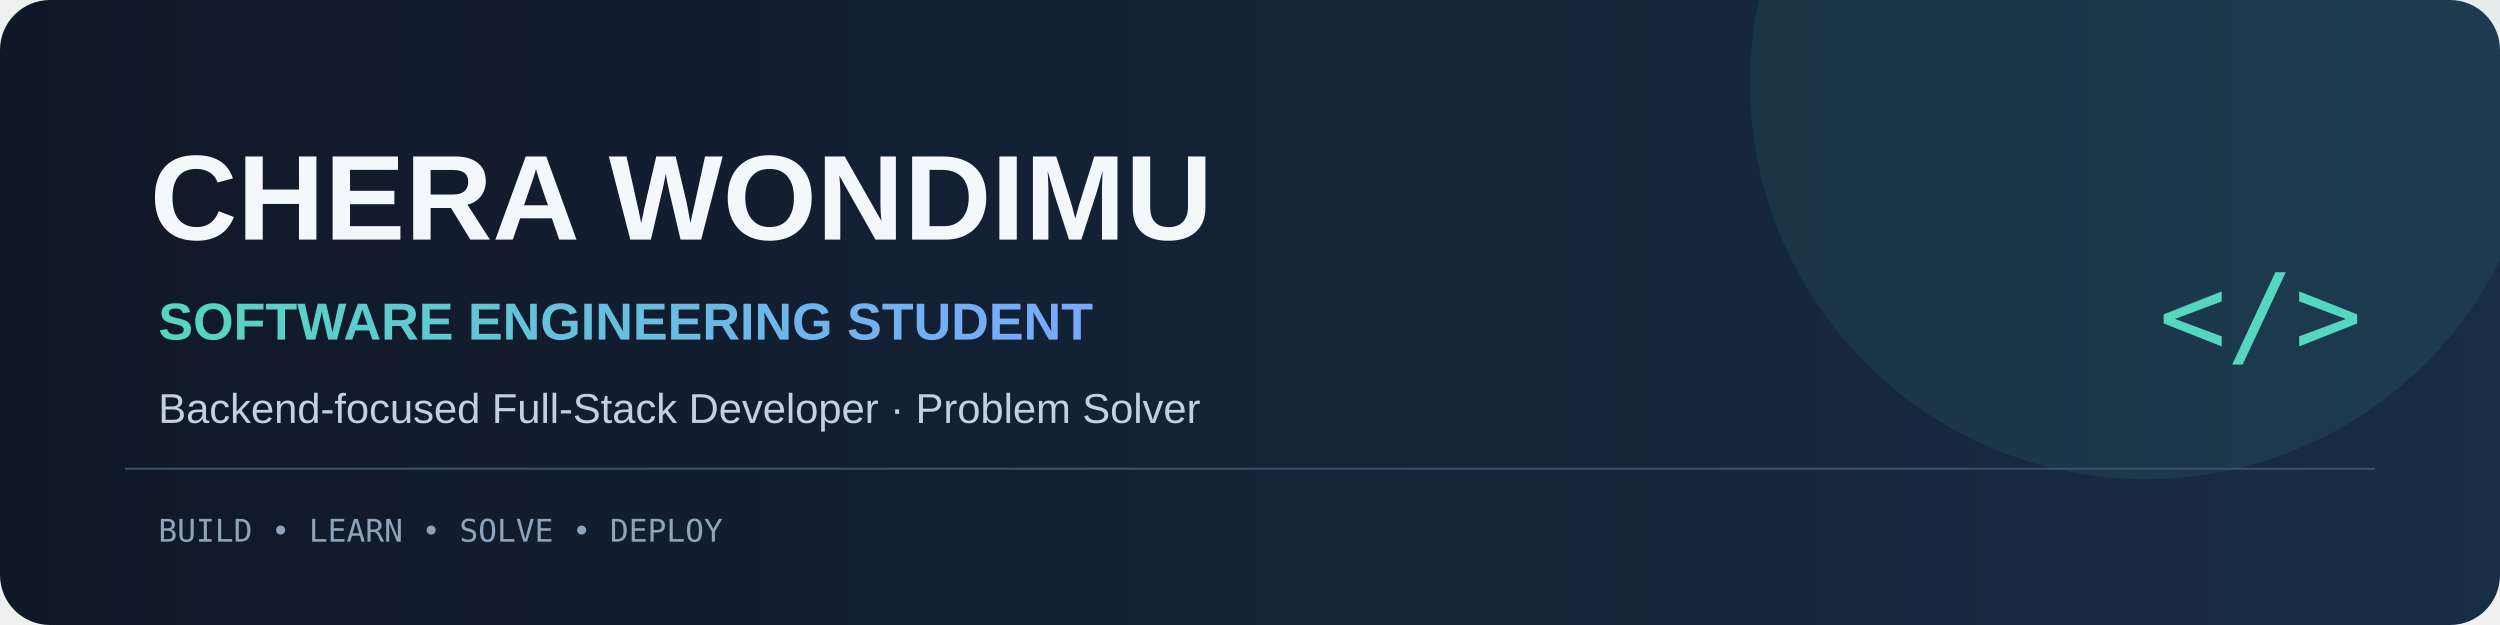
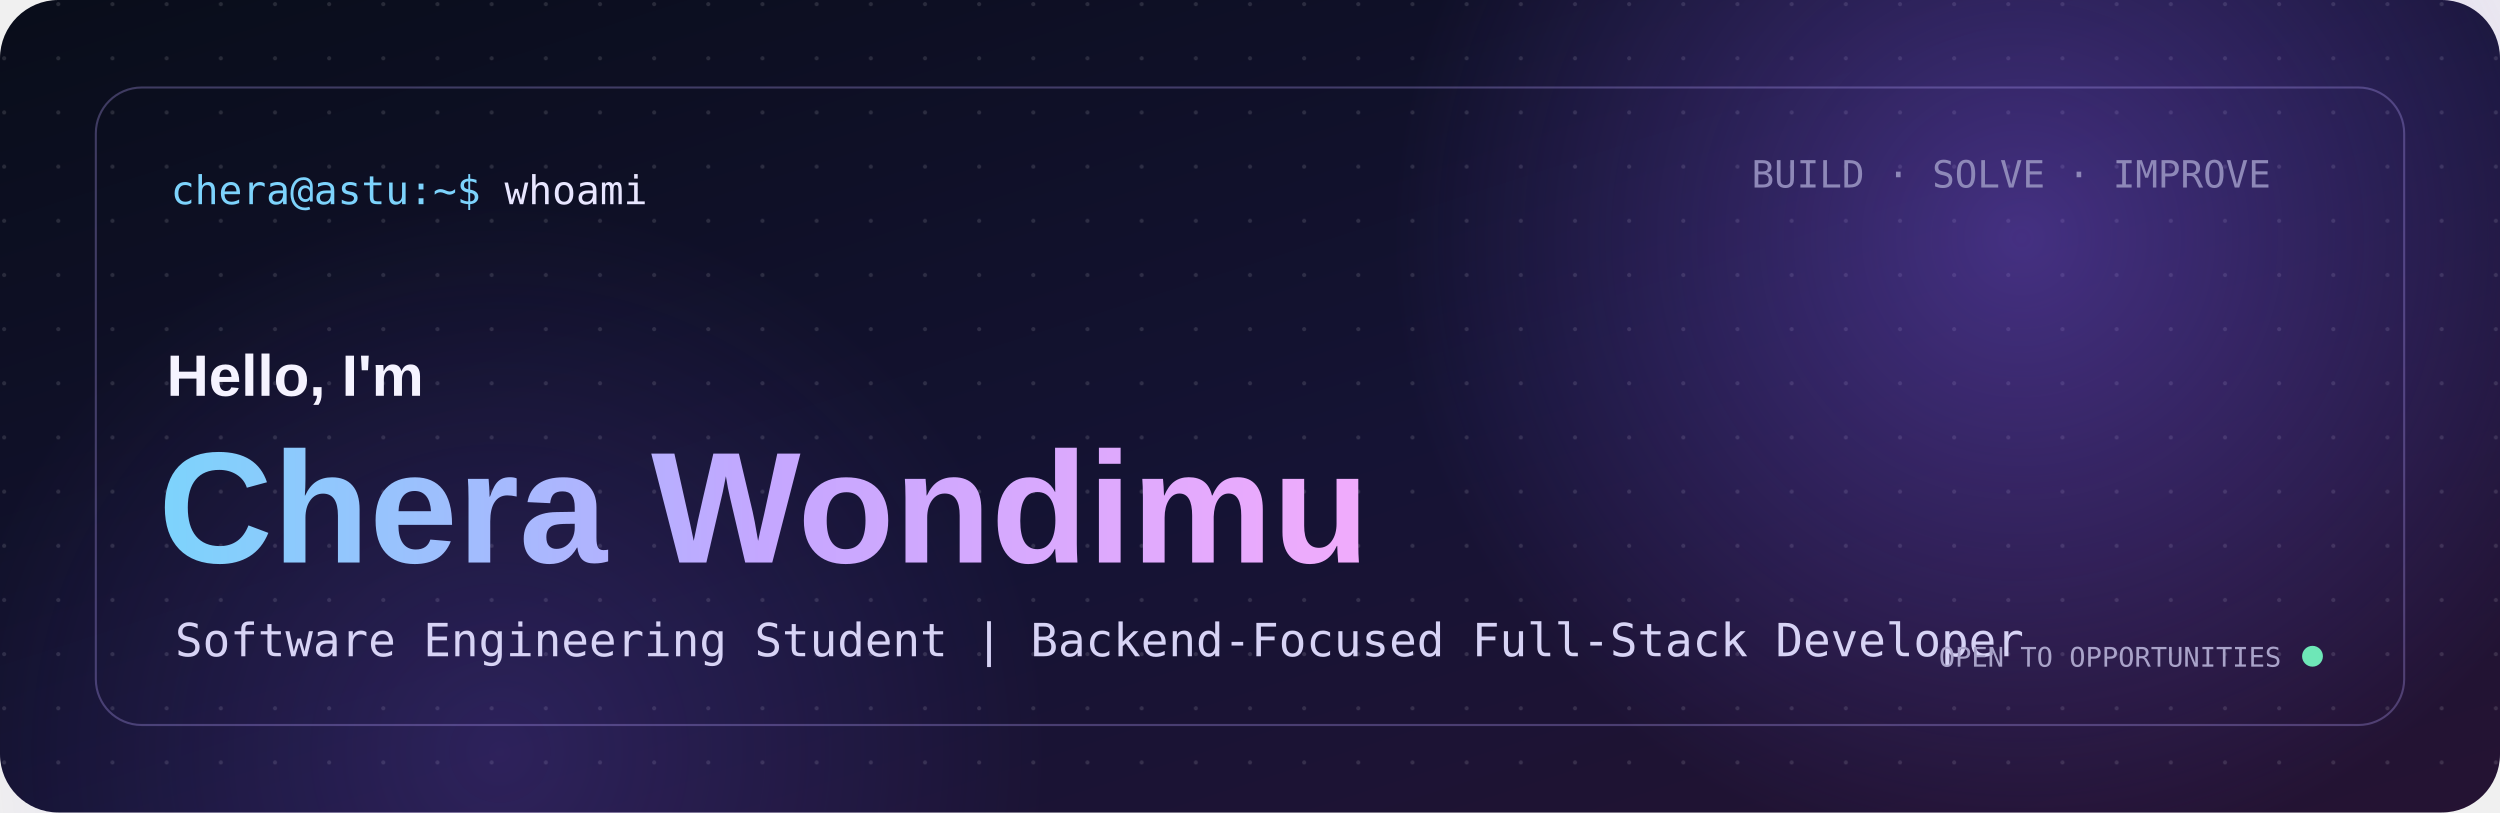
- <svg xmlns="http://www.w3.org/2000/svg" width="1200" height="300" viewBox="0 0 1200 300">
+ <svg xmlns="http://www.w3.org/2000/svg" width="1200" height="390" viewBox="0 0 1200 390">
  <defs>
-     <linearGradient id="bg">
-       <stop stop-color="#101827" />
-       <stop offset="1" stop-color="#182d46" />
+     <linearGradient id="bg" x1="0" y1="0" x2="1" y2="1">
+       <stop stop-color="#090d1a" />
+       <stop offset=".55" stop-color="#151334" />
+       <stop offset="1" stop-color="#251333" />
    </linearGradient>
-     <linearGradient id="a">
-       <stop stop-color="#55d6be" />
-       <stop offset="1" stop-color="#7aa7ff" />
+     <linearGradient id="name">
+       <stop stop-color="#7dd3fc" />
+       <stop offset=".5" stop-color="#c4a7ff" />
+       <stop offset="1" stop-color="#f0abfc" />
    </linearGradient>
+     <radialGradient id="glow">
+       <stop stop-color="#8b5cf6" stop-opacity=".4" />
+       <stop offset="1" stop-color="#8b5cf6" stop-opacity="0" />
+     </radialGradient>
+     <pattern id="dots" width="26" height="26" patternUnits="userSpaceOnUse">
+       <circle cx="2" cy="2" r="1" fill="#fff" opacity=".12" />
+     </pattern>
  </defs>
-   <rect width="1200" height="300" rx="24" fill="url(#bg)" />
-   <circle cx="1030" cy="40" r="190" fill="#55d6be" opacity=".08" />
-   <path d="M60 225H1140" stroke="#39506b" />
-   <text x="72" y="115" fill="#f4f7fb" font-family="Arial" font-size="58" font-weight="700">CHERA WONDIMU</text>
-   <text x="76" y="163" fill="url(#a)" font-family="Arial" font-size="25" font-weight="700">SOFTWARE ENGINEERING STUDENT</text>
-   <text x="76" y="203" fill="#c3d0df" font-family="Arial" font-size="20">Backend-focused Full-Stack Developer · Problem Solver</text>
-   <text x="76" y="260" fill="#8ea4bd" font-family="monospace" font-size="15">BUILD • LEARN • SOLVE • DEPLOY</text>
-   <text x="1085" y="170" text-anchor="middle" fill="#55d6be" font-family="monospace" font-size="54">&lt;/&gt;</text>
+   <rect width="1200" height="390" rx="28" fill="url(#bg)" />
+   <rect width="1200" height="390" rx="28" fill="url(#dots)" />
+   <circle cx="970" cy="115" r="300" fill="url(#glow)" />
+   <circle cx="240" cy="360" r="260" fill="url(#glow)" opacity=".5" />
+   <rect x="46" y="42" width="1108" height="306" rx="22" fill="none" stroke="#b7a5ff" stroke-opacity=".3" />
+   <text x="82" y="98" fill="#7dd3fc" font-family="Consolas,monospace" font-size="19">chera@astu:~$ <tspan fill="#e8e6ff">whoami</tspan>
+   </text>
+   <text x="80" y="190" fill="#f5f3ff" font-family="Segoe UI,Arial" font-size="28" font-weight="600">Hello, I'm</text>
+   <text x="76" y="270" fill="url(#name)" font-family="Segoe UI,Arial" font-size="76" font-weight="800">Chera Wondimu</text>
+   <text x="84" y="315" fill="#d7d3f5" font-family="Consolas,monospace" font-size="22">Software Engineering Student | Backend-Focused Full-Stack Developer</text>
+   <text x="1090" y="90" fill="#8e88b8" font-family="Consolas,monospace" font-size="18" text-anchor="end">BUILD · SOLVE · IMPROVE</text>
+   <circle cx="1110" cy="315" r="5" fill="#6ee7b7" />
+   <text x="1095" y="320" fill="#a9a3c9" font-family="Consolas,monospace" font-size="13" text-anchor="end">OPEN TO OPPORTUNITIES</text>
</svg>
